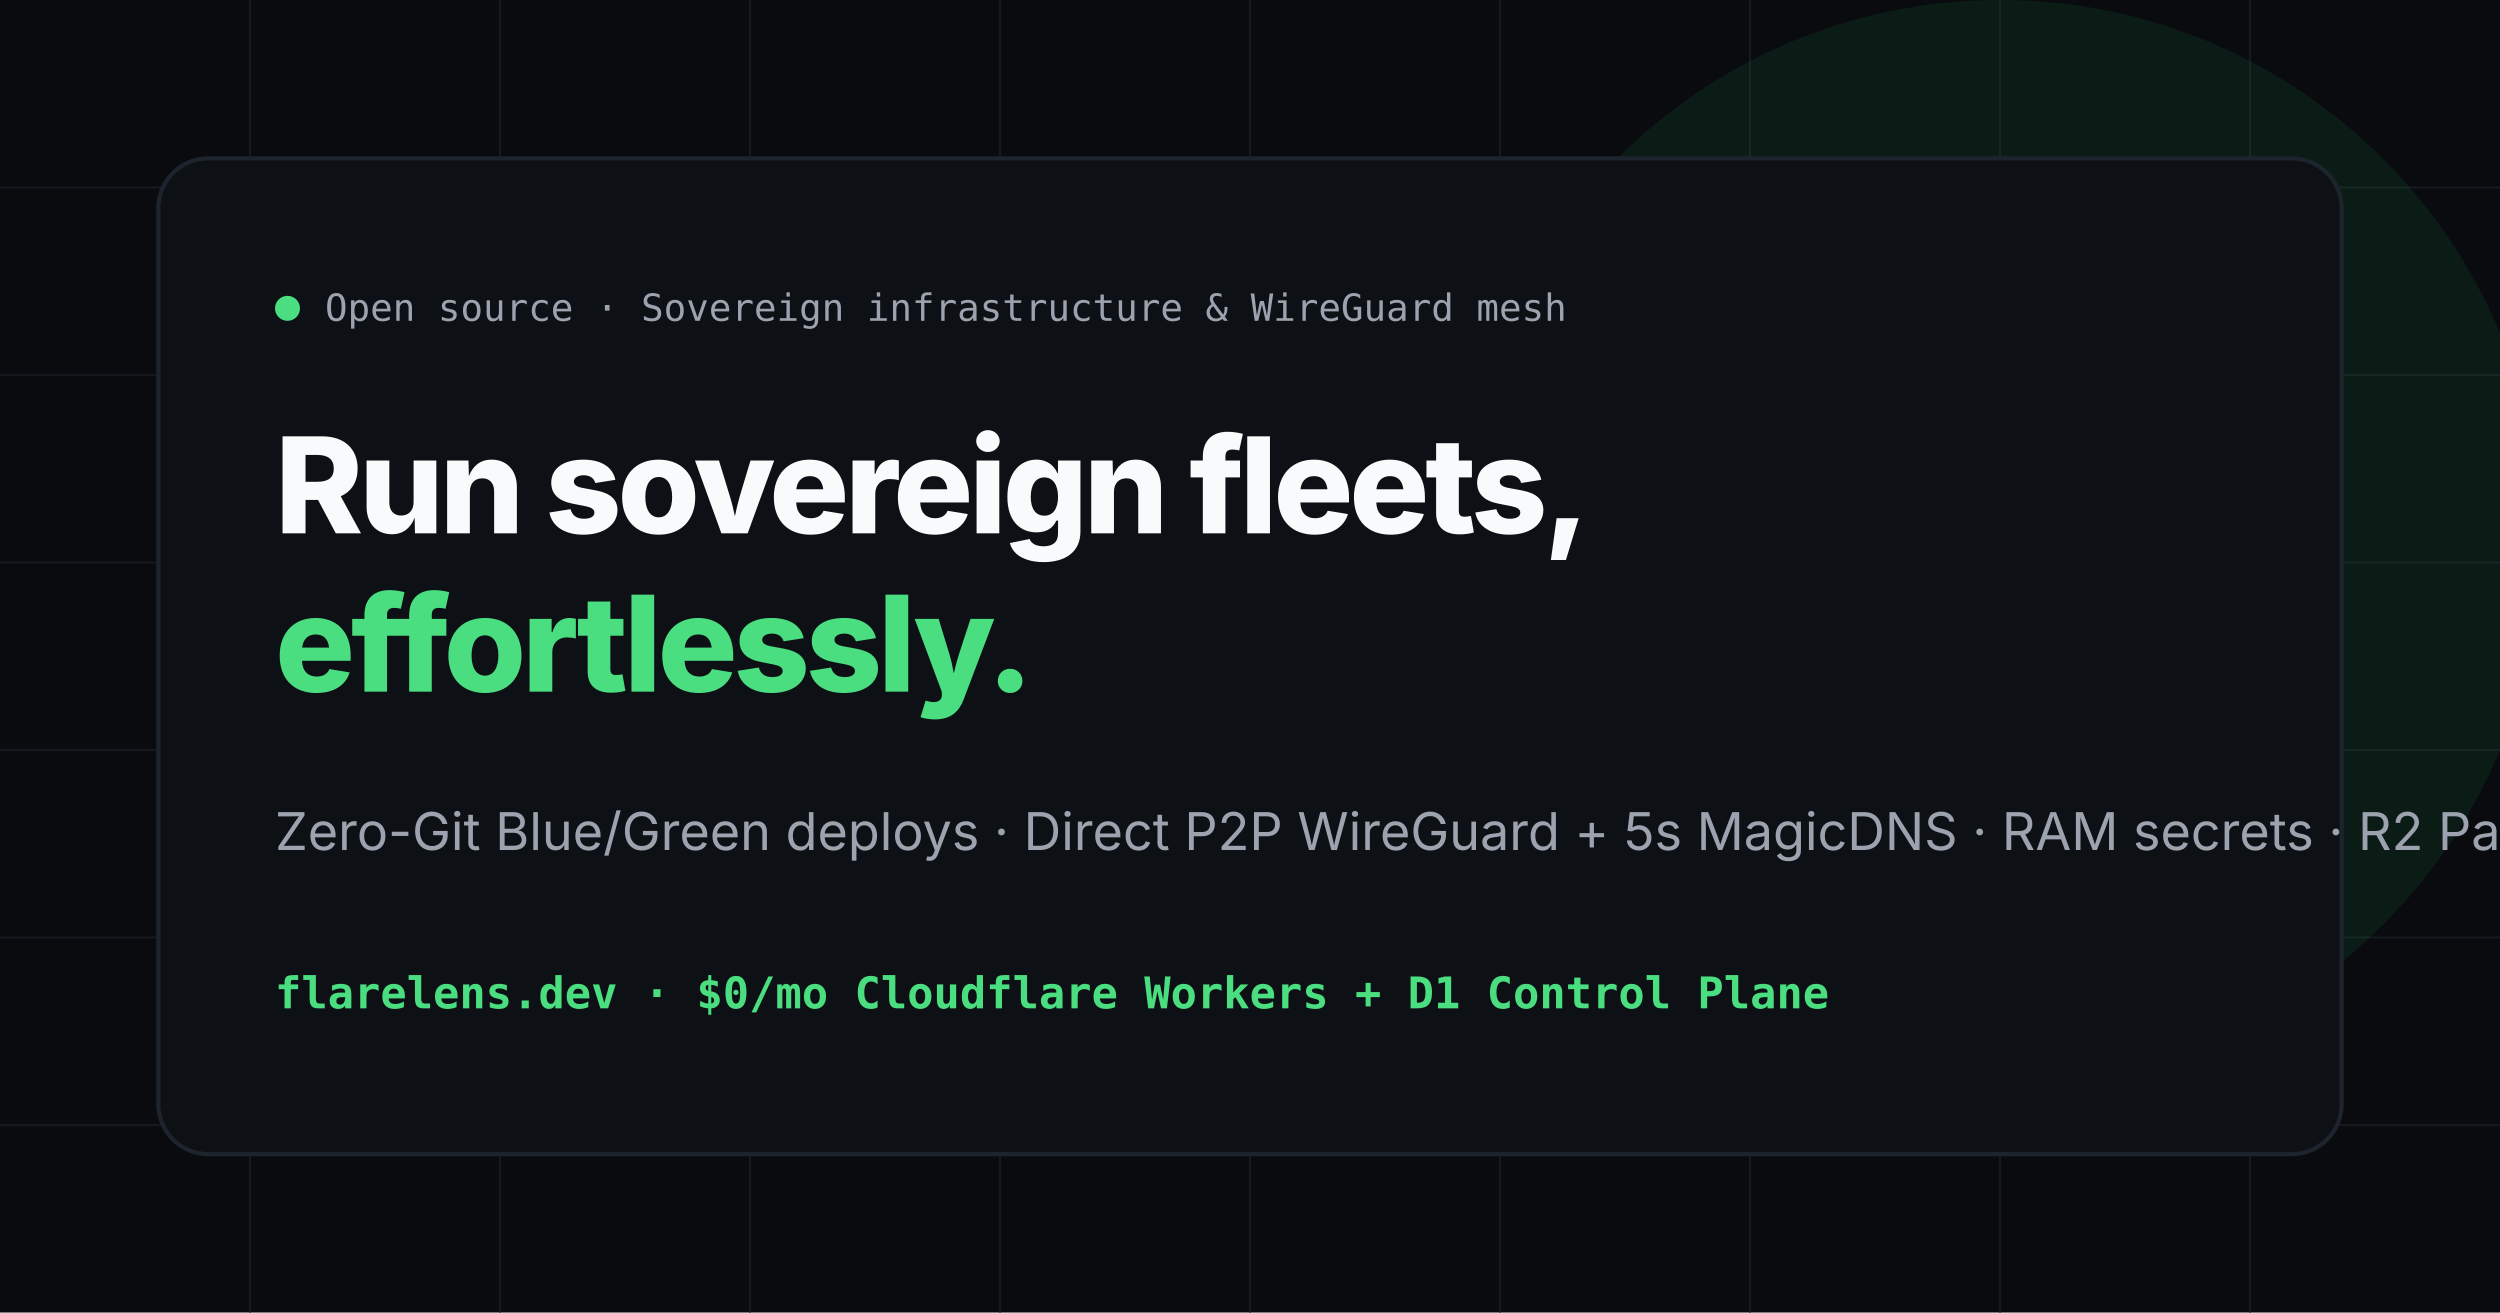
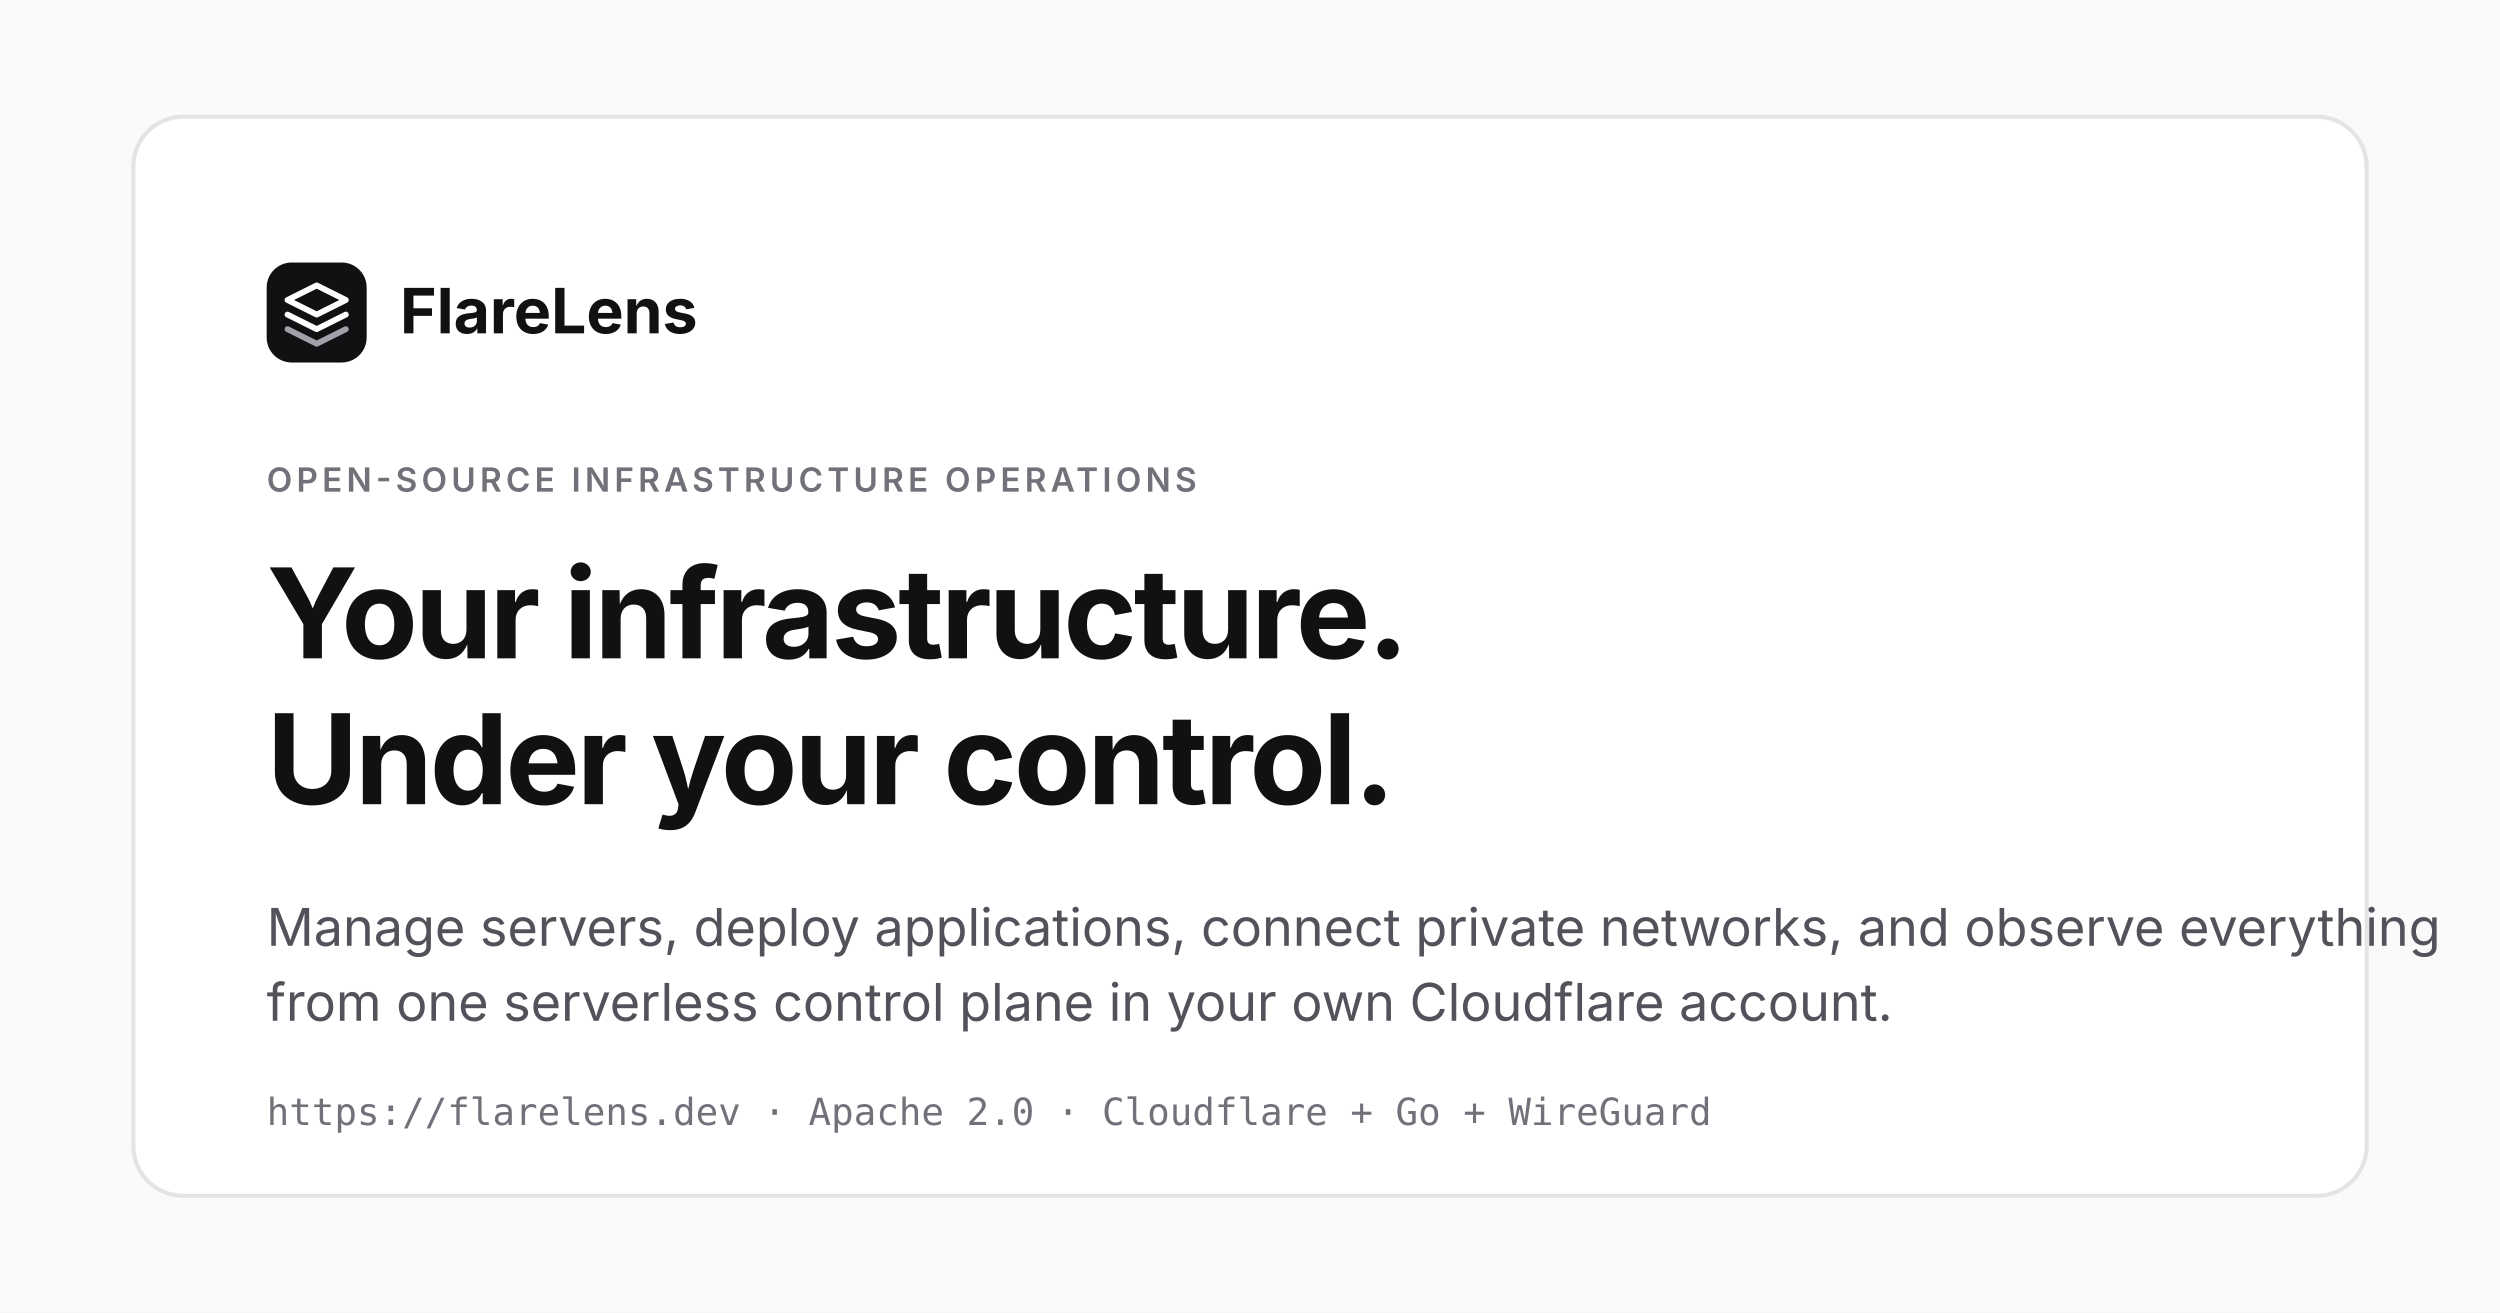
<svg xmlns="http://www.w3.org/2000/svg" width="1200" height="630" viewBox="0 0 1200 630" fill="none">
-   <rect width="1200" height="630" fill="#090b0e" />
-   <g stroke="#141920" stroke-width="1">
-     <path d="M0 90h1200M0 180h1200M0 270h1200M0 360h1200M0 450h1200M0 540h1200" />
-     <path d="M120 0v630M240 0v630M360 0v630M480 0v630M600 0v630M720 0v630M840 0v630M960 0v630M1080 0v630" />
+   <rect width="1200" height="630" fill="#fafafa" />
+   <rect x="64" y="56" width="1072" height="518" rx="24" fill="#ffffff" stroke="#e4e4e7" stroke-width="2" />
+   <g transform="translate(128, 126)">
+     <rect width="48" height="48" rx="12" fill="#111113" />
+     <path d="M24 11L10 18l14 7 14-7-14-7z" stroke="#ffffff" stroke-width="2.8" stroke-linejoin="round" />
+     <path d="M10 25l14 7 14-7" stroke="#ffffff" stroke-width="2.8" stroke-linecap="round" stroke-linejoin="round" />
+     <path d="M10 32l14 7 14-7" stroke="#a1a1aa" stroke-width="2.8" stroke-linecap="round" stroke-linejoin="round" />
  </g>
-   <circle cx="960" cy="260" r="260" fill="#22c55e" fill-opacity="0.09" />
-   <rect x="76" y="76" width="1048" height="478" rx="24" fill="#0d1015" stroke="#1e242d" stroke-width="2" />
-   <circle cx="138" cy="148" r="6" fill="#4ade80" />
-   <text x="156" y="154" fill="#9ca3af" font-family="ui-monospace, SFMono-Regular, monospace" font-size="18">Open source · Sovereign infrastructure &amp; WireGuard mesh</text>
-   <text x="132" y="256" fill="#f9fafb" font-family="system-ui, -apple-system, sans-serif" font-size="64" font-weight="800" letter-spacing="-2">Run sovereign fleets,</text>
-   <text x="132" y="332" fill="#4ade80" font-family="system-ui, -apple-system, sans-serif" font-size="64" font-weight="800" letter-spacing="-2">effortlessly.</text>
-   <text x="132" y="408" fill="#9ca3af" font-family="system-ui, -apple-system, sans-serif" font-size="25">Zero-Git Blue/Green deploys · Direct P2P WireGuard + 5s MagicDNS · RAM secrets · R2 Parquet SQL</text>
-   <text x="132" y="484" fill="#4ade80" font-family="ui-monospace, SFMono-Regular, monospace" font-size="21" font-weight="600">flarelens.dev  ·  $0/mo Cloudflare Workers + D1 Control Plane</text>
+   <text x="192" y="160" fill="#111113" font-family="system-ui, -apple-system, sans-serif" font-size="30" font-weight="700">FlareLens</text>
+   <text x="128" y="236" fill="#71717a" font-family="system-ui, -apple-system, sans-serif" font-size="16" font-weight="600" letter-spacing="2">OPEN-SOURCE INFRASTRUCTURE OPERATIONS</text>
+   <text x="128" y="316" fill="#111113" font-family="system-ui, -apple-system, sans-serif" font-size="60" font-weight="750" letter-spacing="-1.5">Your infrastructure.</text>
+   <text x="128" y="386" fill="#111113" font-family="system-ui, -apple-system, sans-serif" font-size="60" font-weight="750" letter-spacing="-1.5">Under your control.</text>
+   <text x="128" y="454" fill="#52525b" font-family="system-ui, -apple-system, sans-serif" font-size="25">Manage servers, deploy applications, connect private networks, and observe everything</text>
+   <text x="128" y="490" fill="#52525b" font-family="system-ui, -apple-system, sans-serif" font-size="25">from one serverless control plane in your own Cloudflare account.</text>
+   <text x="128" y="540" fill="#71717a" font-family="ui-monospace, SFMono-Regular, monospace" font-size="18">https://flarelens.dev  ·  Apache 2.0  ·  Cloudflare + Go + WireGuard</text>
</svg>
